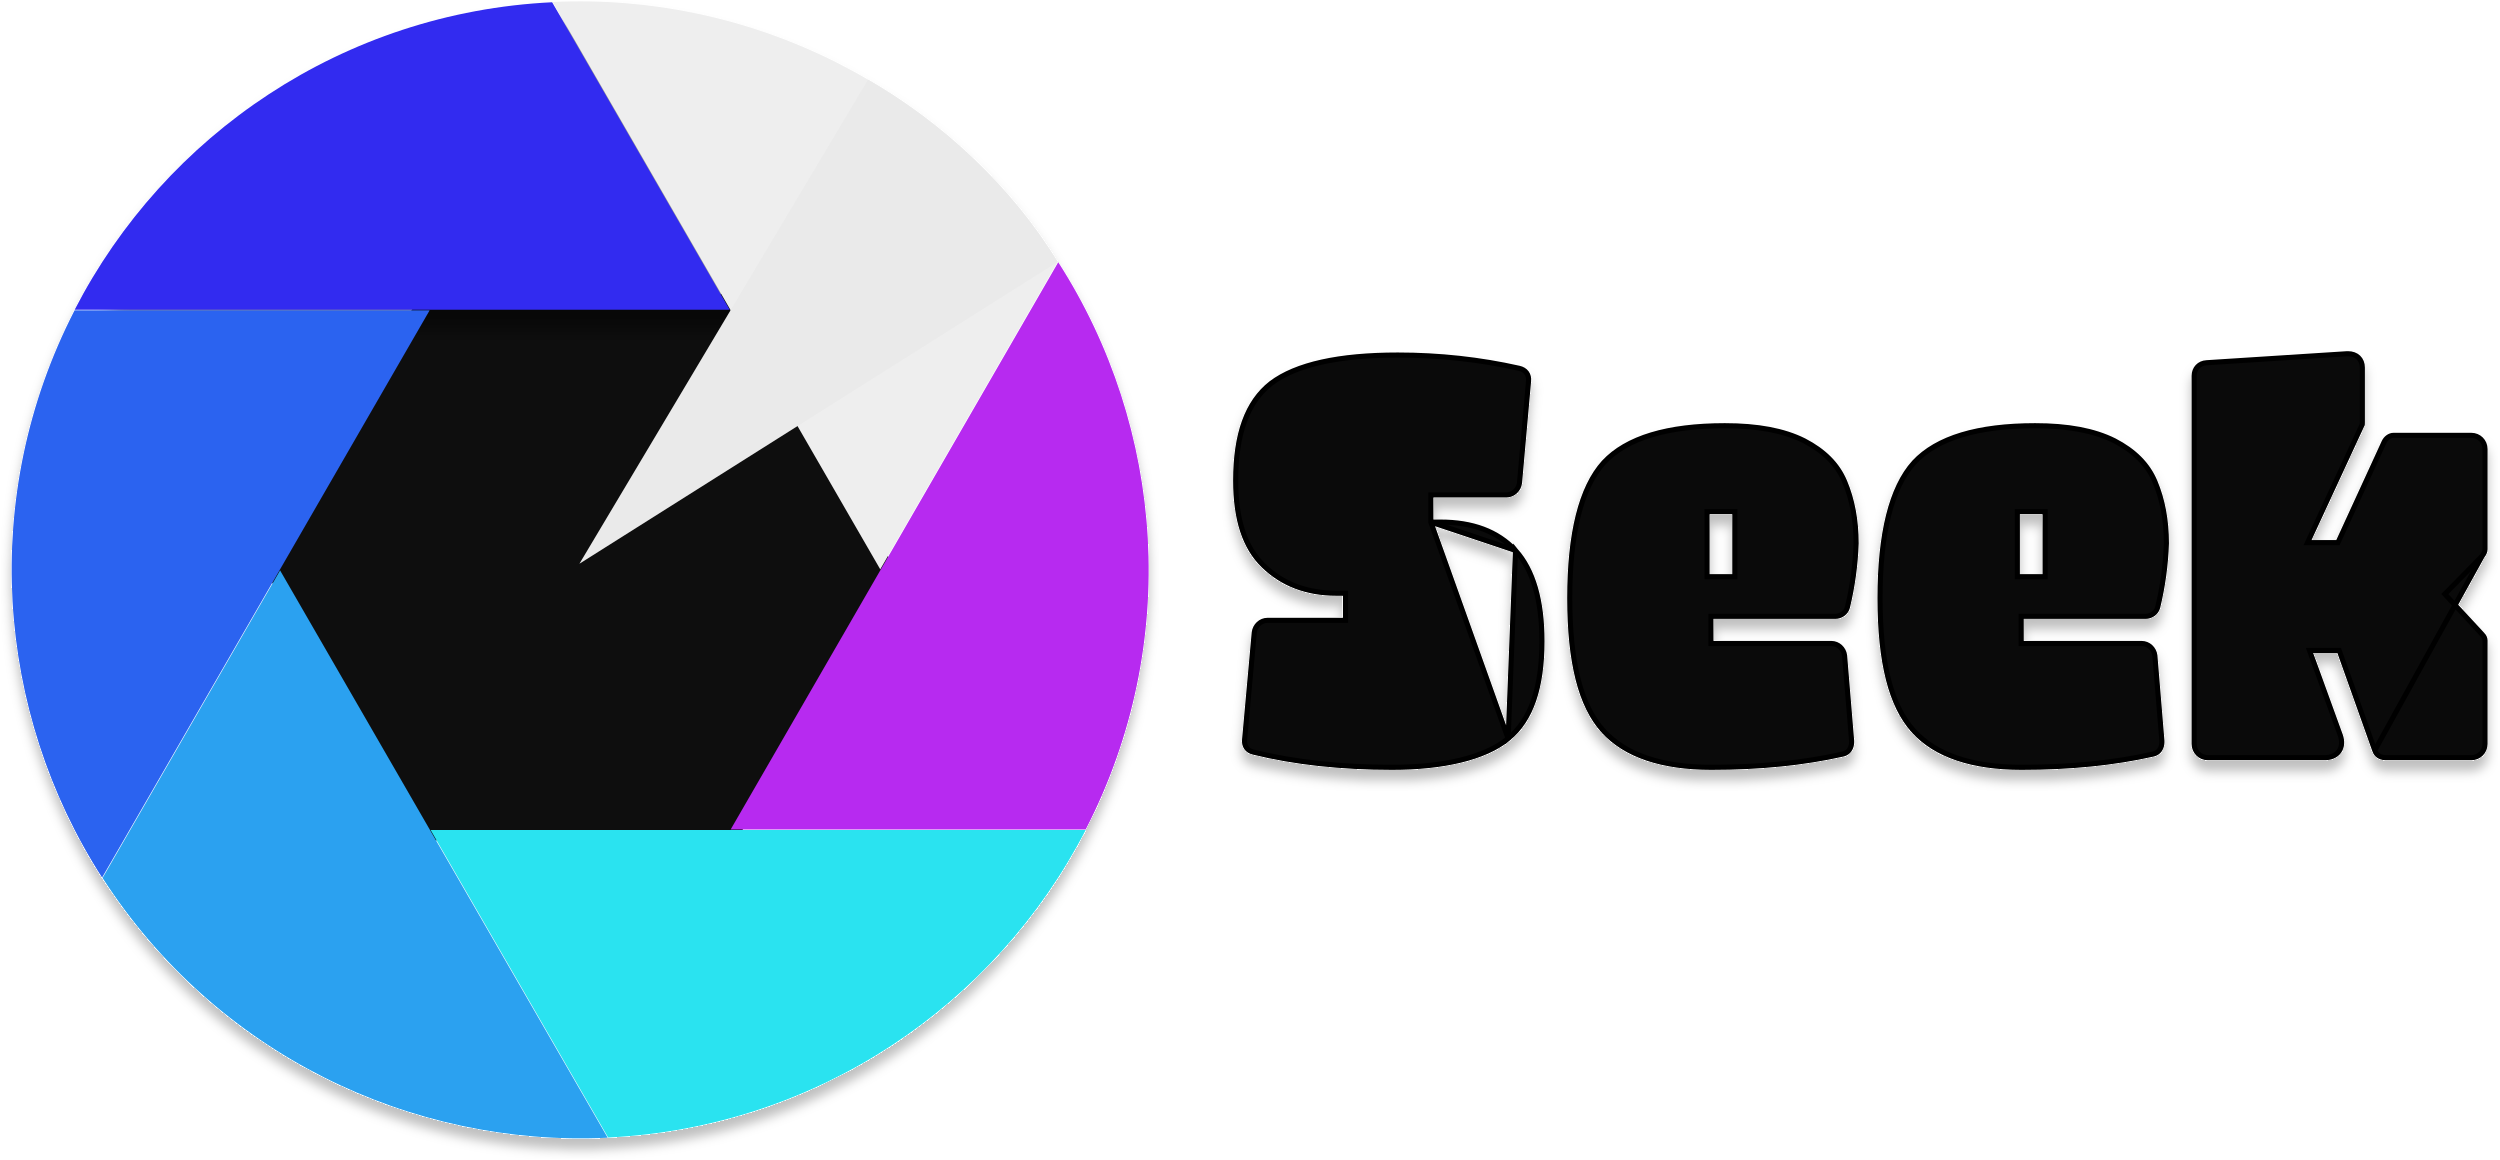
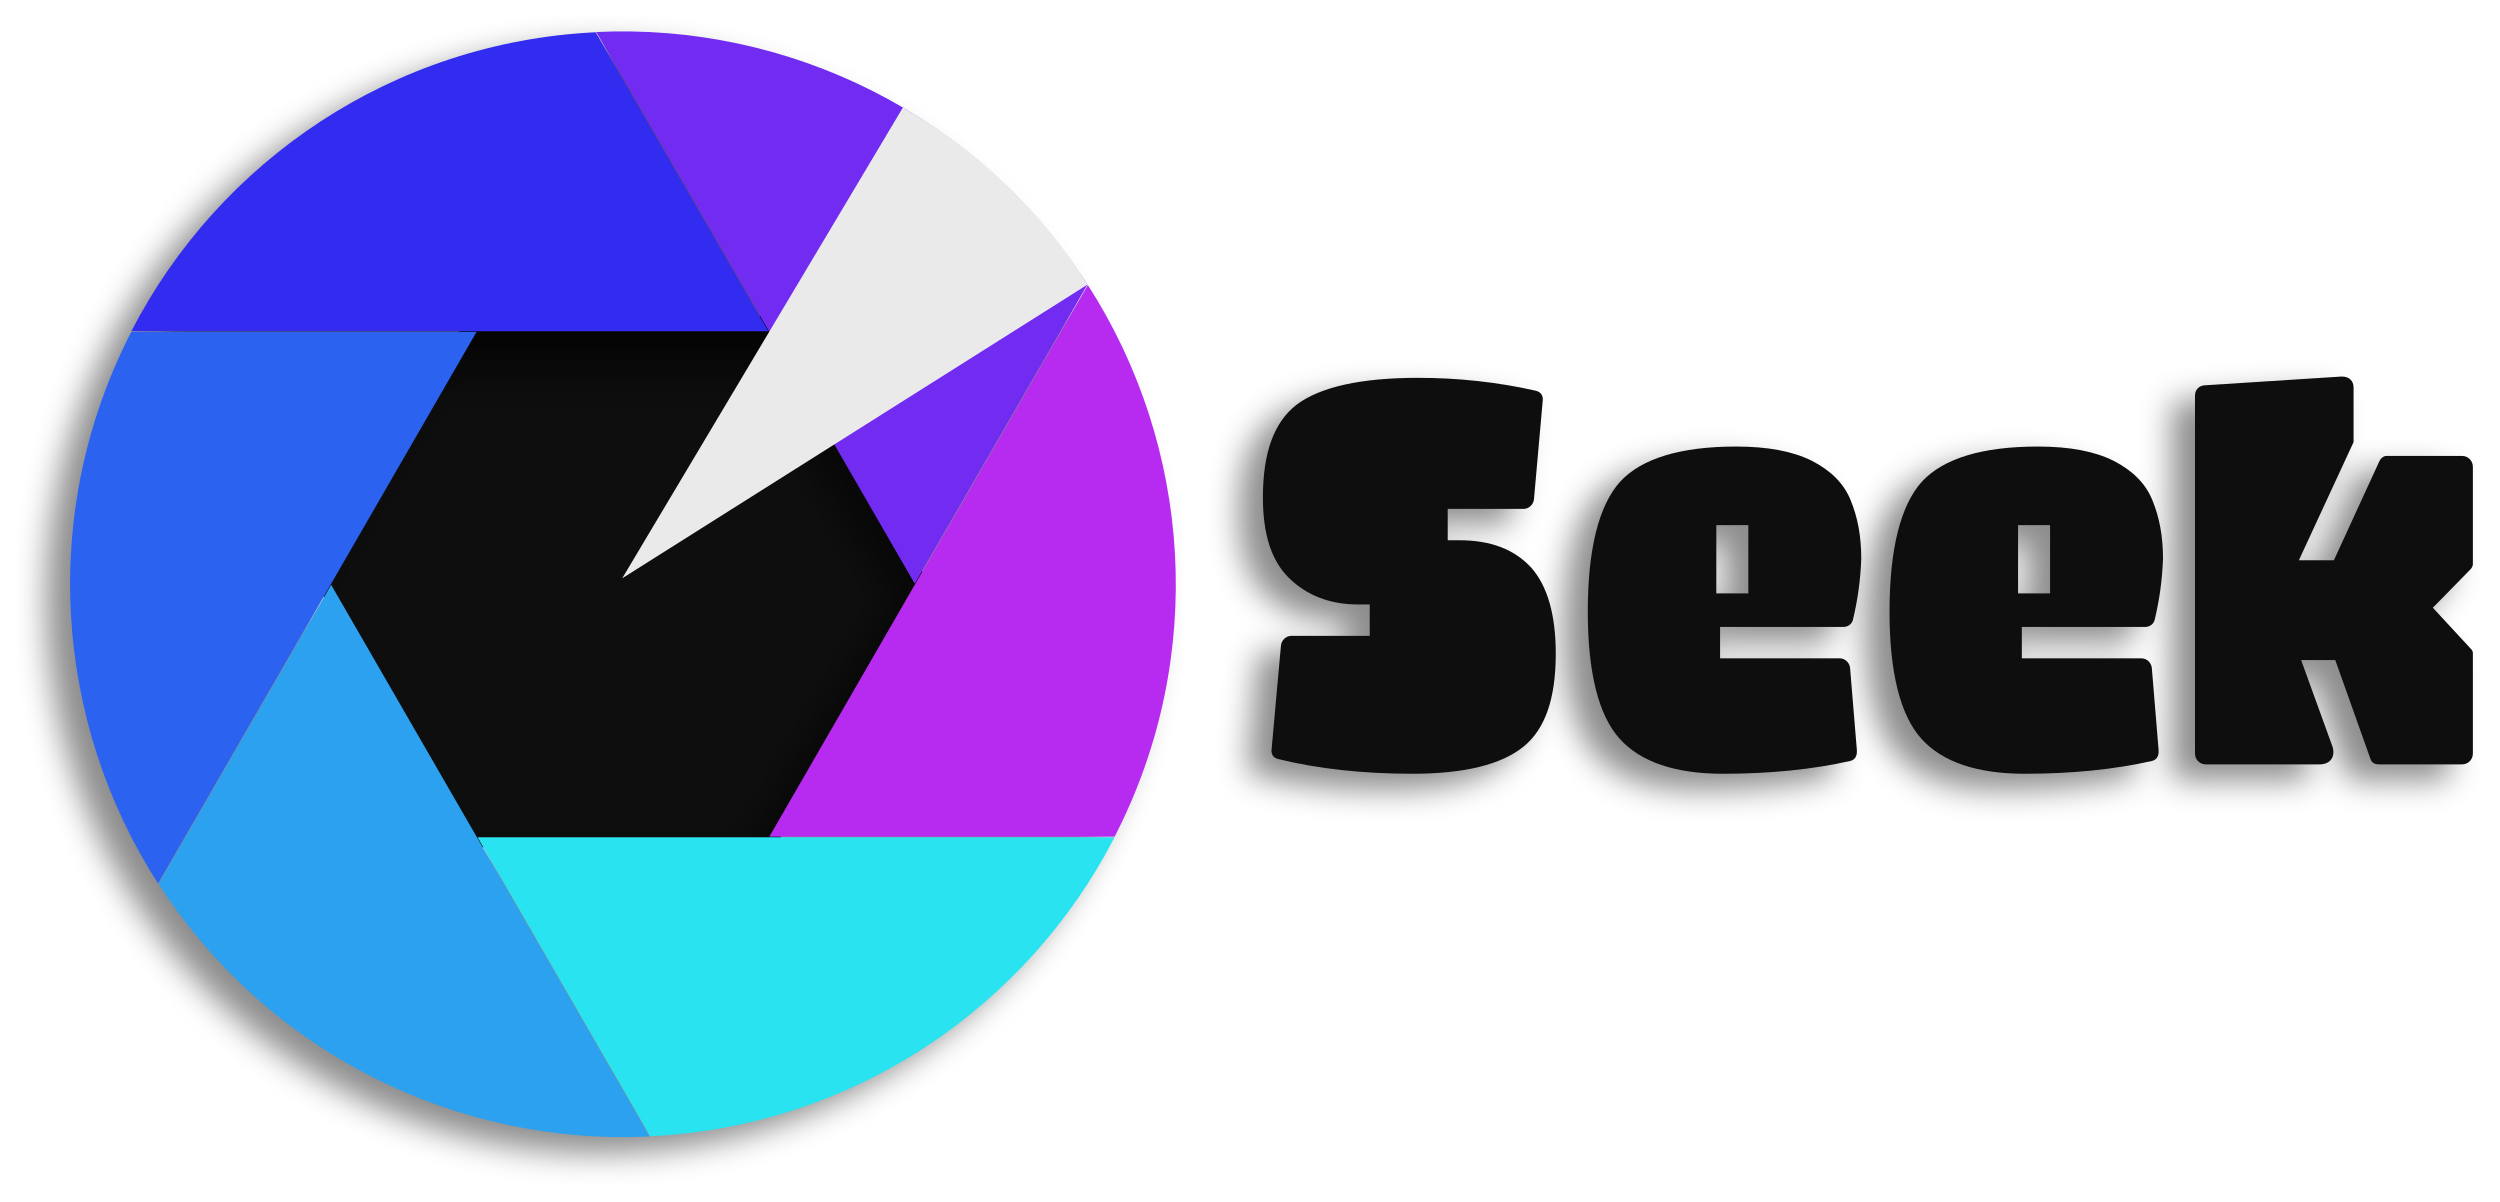
- <svg xmlns="http://www.w3.org/2000/svg" width="992" height="460" viewBox="0 0 992 460" fill="none">
-   <g filter="url(#filter0_d_503_702)">
-     <path d="M292.234 116.643H167.042L104.445 225.055L167.042 333.468H292.234L354.815 225.055L292.234 116.643Z" fill="#0E0E0E" />
-     <g filter="url(#filter1_d_503_702)">
-       <path d="M219.091 0.892C136.393 4.893 65.446 53.351 29.625 122.906H29.672H289.547L219.091 0.892Z" fill="#322BF0" />
+ <svg xmlns="http://www.w3.org/2000/svg" width="645" height="310" viewBox="0 0 645 310" fill="none">
+   <path d="M199.937 81.507H120.783L81.206 150.057L120.783 218.606H199.937L239.514 150.057L199.937 81.507Z" fill="#0E0E0E" />
+   <g filter="url(#filter0_d_958_54)">
+     <g filter="url(#filter1_d_958_54)">
+       <path d="M153.694 8.321C101.398 10.853 56.542 41.49 33.886 85.472L33.916 85.472H198.237L153.694 8.321Z" fill="#322BF0" />
    </g>
-     <path d="M29.593 123.143C-8.3 196.763 -1.8 282.433 40.522 348.24V348.193L170.475 123.143H29.593Z" fill="#2B63F0" />
-     <path d="M40.696 348.367C85.516 417.985 162.947 455.198 241.105 451.45V451.403L111.136 226.337L40.696 348.351V348.367Z" fill="#2BA1F0" />
-     <path d="M241.31 451.37C324.023 447.369 394.954 398.911 430.791 329.356H430.744H170.869L241.31 451.37Z" fill="#2AE3F0" />
-     <path d="M430.823 329.12C468.717 255.485 462.217 169.83 419.895 104.023V104.07L289.926 329.136H430.823V329.12Z" fill="#B72AF0" />
-     <path d="M419.706 103.896C374.886 34.262 297.455 -2.951 219.312 0.797V0.844L349.281 225.91L419.722 103.896H419.706Z" fill="#EEEEEE" />
-     <path d="M419.705 103.896L229.907 223.696L344.441 31.605C373.857 48.385 401.597 74.132 419.705 103.88" fill="#EAEAEA" />
+     <path d="M33.869 85.616C9.913 132.171 14.018 186.336 40.779 227.947L40.794 227.922L122.954 85.616L33.869 85.616Z" fill="#2B63F0" />
+     <path d="M40.895 228.034C69.235 272.058 118.196 295.586 167.613 293.215L167.598 293.19L85.438 150.884L40.895 228.034Z" fill="#2BA1F0" />
+     <path d="M167.746 293.159C220.042 290.627 264.898 259.99 287.553 216.008H287.524H123.203L167.746 293.159Z" fill="#2AE3F0" />
+     <path d="M287.571 215.864C311.527 169.309 307.423 115.144 280.661 73.533L280.646 73.559L198.486 215.865L287.571 215.864Z" fill="#B72AF0" />
+     <path d="M280.545 73.446C252.205 29.422 203.244 5.894 153.827 8.265L153.842 8.29L236.002 150.596L280.545 73.446Z" fill="#722BF0" />
  </g>
-   <g filter="url(#filter2_d_503_702)">
-     <path d="M601.348 218.42L601.354 218.427C608.383 226.177 611.85 238.354 611.85 254.41C611.85 272.812 607.557 285.592 598.431 293.074L601.348 218.42ZM601.348 218.42L601.341 218.413M601.348 218.42L601.341 218.413M601.341 218.413C594.191 210.821 584.358 207.164 571.485 207.164H567.758M601.341 218.413L567.758 207.164M567.758 207.164V196.389H597.738C600.377 196.389 602.631 194.258 602.94 191.598L602.941 191.585L602.942 191.571L606.517 151.353L606.521 151.308V151.263V151.197C606.657 149.984 606.401 148.852 605.73 147.94C605.05 147.016 604.017 146.414 602.783 146.142C587.303 142.646 571.113 140.883 554.657 140.883C531.33 140.883 514.341 144.58 504.384 152.112L504.378 152.117L504.372 152.122C494.839 159.567 490.316 172.32 490.316 190.69C490.316 206.026 493.873 217.151 501.427 224.459C508.93 231.734 518.621 235.389 530.176 235.389H533.903V246.165H502.91C500.251 246.165 498.02 248.298 497.694 250.948L497.691 250.965L497.69 250.981L493.883 293.186L493.876 293.207L493.865 293.315C493.728 294.563 493.92 295.716 494.557 296.65C495.197 297.588 496.192 298.168 497.391 298.448C513.647 302.456 532.137 304.47 552.364 304.47C572.588 304.47 589.117 300.723 598.43 293.074L567.758 207.164Z" fill="#0A0A0A" stroke="black" stroke-width="2.035" />
-     <path d="M731.931 260.145L731.929 260.125L731.927 260.105C731.6 257.449 729.364 255.337 726.71 255.337H678.891V244.561H728.244C730.441 244.561 732.466 243.115 733.038 241.012L733.041 240.998L733.045 240.985C735.054 232.709 736.218 224.179 736.505 215.617L736.505 215.599L736.505 215.581C736.489 206.423 735.015 198.411 731.95 191.103L731.95 191.101C729.07 184.272 723.766 178.973 715.838 174.872L715.832 174.869L715.825 174.866C707.773 170.848 697.462 168.923 684.405 168.923C661.751 168.923 645.491 173.738 636.403 183.529L636.403 183.529L636.394 183.539C627.347 193.547 622.879 211.773 622.879 237.329C622.879 262.892 627.255 280.005 636.188 289.9L636.943 289.218L636.188 289.9C644.988 299.646 659.501 304.469 679.043 304.469C698.509 304.469 715.761 302.708 731.252 299.209L731.26 299.207C732.903 298.822 733.823 297.788 734.286 296.691C734.728 295.645 734.752 294.562 734.716 293.936L734.716 293.923L734.715 293.911L731.931 260.145ZM677.357 203.015H688.385V228.83H677.357V203.015Z" fill="#0A0A0A" stroke="black" stroke-width="2.035" />
-     <path d="M855.052 260.145L855.051 260.125L855.048 260.104C854.721 257.449 852.485 255.337 849.831 255.337H802.012V244.561H851.365C853.562 244.561 855.587 243.115 856.159 241.012L856.162 240.998L856.166 240.985C858.175 232.709 859.339 224.179 859.626 215.617L859.626 215.599L859.626 215.581C859.61 206.423 858.137 198.411 855.071 191.103L855.071 191.101C852.191 184.272 846.887 178.973 838.959 174.872L838.953 174.869L838.946 174.866C830.894 170.848 820.583 168.923 807.526 168.923C784.872 168.923 768.612 173.738 759.524 183.529L759.524 183.529L759.515 183.539C750.469 193.547 746 211.773 746 237.329C746 262.892 750.376 280.005 759.309 289.9L760.065 289.218L759.309 289.9C768.109 299.646 782.622 304.469 802.165 304.469C821.63 304.469 838.898 302.708 854.373 299.209L854.381 299.207C856.024 298.822 856.944 297.788 857.407 296.691C857.849 295.645 857.873 294.562 857.837 293.936L857.837 293.923L857.836 293.911L855.052 260.145ZM800.478 203.015H811.506V228.83H800.478V203.015Z" fill="#0A0A0A" stroke="black" stroke-width="2.035" />
-     <path d="M984.962 220.574L984.924 220.613L972.588 233.202L972.586 233.204L970.105 235.723L972.514 238.33L972.514 238.331L985.008 251.837L985.032 251.864L985.055 251.892L985.083 251.927L985.106 251.95L985.107 251.95C985.674 252.518 986.053 253.355 986.053 254.157V295.197C986.053 298.242 983.652 300.643 980.607 300.643H946.7C945.143 300.643 944.073 300.144 943.361 299.463C942.677 298.808 942.414 298.066 942.309 297.768L984.962 220.574ZM984.962 220.574L984.996 220.532C985.604 219.762 986.053 218.847 986.053 217.956V178.196C986.053 175.151 983.652 172.751 980.607 172.751H949.768C948.191 172.751 946.692 173.923 946.013 175.398L946.012 175.4L928.679 213.15L928.679 213.15L927.686 215.309H915.633L918.08 210.017L918.08 210.016L937.194 168.737L937.251 168.624L937.34 168.446L937.355 168.248C937.374 168.002 937.374 167.701 937.374 167.506V167.489V145.823C937.374 144.232 936.828 142.84 935.784 141.849C934.745 140.862 933.306 140.361 931.675 140.361H931.406H931.374L931.341 140.363L875.572 143.937C875.57 143.937 875.568 143.937 875.566 143.937C872.674 144.095 870.639 146.247 870.639 149.128V295.197C870.639 298.244 873.042 300.643 876.101 300.643H922.487C924.832 300.643 926.9 299.814 928.109 298.11C929.335 296.388 929.434 294.122 928.653 291.832L928.65 291.823L928.646 291.813L918.224 263.077L918.224 263.077L916.411 258.084H928.175L929.056 260.555L929.056 260.556L942.308 297.765L942.309 297.767L984.962 220.574Z" fill="#0A0A0A" stroke="black" stroke-width="2.035" />
+   <path d="M280.545 73.446L160.531 149.201L232.951 27.743C251.554 38.352 269.09 54.631 280.545 73.446Z" fill="#EAEAEA" />
+   <g filter="url(#filter2_d_958_54)">
+     <path d="M394.92 146.3C390.55 141.66 384.52 139.39 376.51 139.39H373.51V131.29H393.11C394.43 131.29 395.6 130.21 395.76 128.83L398.02 103.4V103.32C398.18 102.03 397.48 101.08 396.16 100.79C386.42 98.59 376.23 97.48 365.87 97.48C351.15 97.48 340.59 99.82 334.47 104.45C328.67 108.98 325.83 116.8 325.83 128.33C325.83 137.94 328.06 144.77 332.66 149.22C337.27 153.69 343.23 155.95 350.39 155.95H353.39V164.05H333.15C331.82 164.05 330.66 165.13 330.49 166.51L328.08 193.23L328.07 193.26V193.29C327.92 194.66 328.52 195.54 329.81 195.84C340.03 198.36 351.67 199.63 364.42 199.63C377.77 199.63 387.43 197.26 393.14 192.57C398.69 188.02 401.39 180.18 401.39 168.62C401.39 158.54 399.21 151.03 394.92 146.3Z" fill="#0E0E0E" />
+     <path d="M477.32 172.3C477.15 170.92 475.99 169.85 474.66 169.85H443.78V161.75H475.63C476.75 161.75 477.76 161.01 478.04 159.98C479.3 154.79 480.03 149.44 480.21 144.07C480.2 138.35 479.28 133.37 477.38 128.84C475.63 124.69 472.4 121.44 467.49 118.9C462.52 116.42 456.11 115.21 447.91 115.21C433.64 115.21 423.59 118.25 418.03 124.24C412.48 130.38 409.65 141.69 409.65 157.82C409.65 173.52 412.42 184.56 417.9 190.63C423.29 196.6 432.25 199.63 444.52 199.63C456.6 199.63 467.65 198.52 477.39 196.32C479.01 195.94 479.12 194.35 479.08 193.65L477.32 172.3ZM442.81 135.48H451.07V153.09H442.81V135.48Z" fill="#0E0E0E" />
+     <path d="M555.17 172.3C555 170.92 553.84 169.85 552.51 169.85H521.63V161.75H553.48C554.6 161.75 555.61 161.01 555.89 159.98C557.15 154.79 557.88 149.44 558.06 144.07C558.05 138.35 557.13 133.37 555.23 128.84C553.48 124.69 550.25 121.44 545.34 118.9C540.37 116.42 533.96 115.21 525.76 115.21C511.49 115.21 501.44 118.25 495.88 124.24C490.33 130.38 487.5 141.69 487.5 157.82C487.5 173.52 490.27 184.56 495.75 190.63C501.14 196.6 510.1 199.63 522.37 199.63C534.45 199.63 545.51 198.52 555.24 196.32C556.86 195.94 556.97 194.35 556.93 193.65L555.17 172.3ZM520.66 135.48H528.92V153.09H520.66V135.48Z" fill="#0E0E0E" />
+     <path d="M637.47 146.8C637.81 146.37 638 145.93 638 145.57V120.43C638 118.86 636.77 117.63 635.2 117.63H615.7C615.01 117.63 614.26 118.17 613.91 118.93L602.95 142.8L602.15 144.54H593.11L595.08 140.28L607.17 114.17L607.21 114.09C607.22 113.96 607.22 113.79 607.22 113.66V99.96C607.22 98.25 606.06 97.15 604.26 97.15H604.09L568.82 99.41C567.33 99.49 566.31 100.57 566.31 102.05V194.41C566.31 195.98 567.54 197.21 569.12 197.21H598.45C599.79 197.21 600.87 196.74 601.48 195.88C602.1 195.01 602.19 193.81 601.74 192.49L595.15 174.32L593.69 170.3H602.5L603.21 172.29L611.59 195.82C611.71 196.16 612.09 197.21 613.76 197.21H635.2C636.77 197.21 638 195.98 638 194.41V168.46C638 168.14 637.84 167.77 637.59 167.52L637.55 167.48L637.51 167.43L629.61 158.89L627.67 156.79L629.67 154.76L637.47 146.8Z" fill="#0E0E0E" />
  </g>
  <defs>
-     <filter id="filter0_d_503_702" x="0.554" y="0.539" width="459.31" height="459.309" filterUnits="userSpaceOnUse" color-interpolation-filters="sRGB">
+     <filter id="filter0_d_958_54" x="4.082" y="4.102" width="301.277" height="301.277" filterUnits="userSpaceOnUse" color-interpolation-filters="sRGB">
      <feFlood flood-opacity="0" result="BackgroundImageFix" />
      <feColorMatrix in="SourceAlpha" type="matrix" values="0 0 0 0 0 0 0 0 0 0 0 0 0 0 0 0 0 0 127 0" result="hardAlpha" />
-       <feOffset dy="4.07" />
-       <feGaussianBlur stdDeviation="2.035" />
-       <feComposite in2="hardAlpha" operator="out" />
-       <feColorMatrix type="matrix" values="0 0 0 0 0 0 0 0 0 0 0 0 0 0 0 0 0 0 0.25 0" />
-       <feBlend mode="normal" in2="BackgroundImageFix" result="effect1_dropShadow_503_702" />
-       <feBlend mode="normal" in="SourceGraphic" in2="effect1_dropShadow_503_702" result="shape" />
+       <feOffset dx="-6" dy="4" />
+       <feGaussianBlur stdDeviation="4" />
+       <feColorMatrix type="matrix" values="0 0 0 0 0 0 0 0 0 0 0 0 0 0 0 0 0 0 0.45 0" />
+       <feBlend mode="normal" in2="BackgroundImageFix" result="effect1_dropShadow_958_54" />
+       <feBlend mode="normal" in="SourceGraphic" in2="effect1_dropShadow_958_54" result="shape" />
    </filter>
-     <filter id="filter1_d_503_702" x="29.625" y="0.892" width="277.319" height="136.248" filterUnits="userSpaceOnUse" color-interpolation-filters="sRGB">
+     <filter id="filter1_d_958_54" x="33.886" y="8.321" width="175.35" height="86.15" filterUnits="userSpaceOnUse" color-interpolation-filters="sRGB">
      <feFlood flood-opacity="0" result="BackgroundImageFix" />
      <feColorMatrix in="SourceAlpha" type="matrix" values="0 0 0 0 0 0 0 0 0 0 0 0 0 0 0 0 0 0 127 0" result="hardAlpha" />
-       <feOffset dx="11.071" dy="7.908" />
-       <feGaussianBlur stdDeviation="3.163" />
+       <feOffset dx="7" dy="5" />
+       <feGaussianBlur stdDeviation="2" />
      <feColorMatrix type="matrix" values="0 0 0 0 0 0 0 0 0 0 0 0 0 0 0 0 0 0 0.43 0" />
-       <feBlend mode="normal" in2="BackgroundImageFix" result="effect1_dropShadow_503_702" />
-       <feBlend mode="normal" in="SourceGraphic" in2="effect1_dropShadow_503_702" result="shape" />
+       <feBlend mode="normal" in2="BackgroundImageFix" result="effect1_dropShadow_958_54" />
+       <feBlend mode="normal" in="SourceGraphic" in2="effect1_dropShadow_958_54" result="shape" />
    </filter>
-     <filter id="filter2_d_503_702" x="485.228" y="139.344" width="505.912" height="174.284" filterUnits="userSpaceOnUse" color-interpolation-filters="sRGB">
+     <filter id="filter2_d_958_54" x="311.83" y="93.15" width="328.17" height="118.48" filterUnits="userSpaceOnUse" color-interpolation-filters="sRGB">
      <feFlood flood-opacity="0" result="BackgroundImageFix" />
      <feColorMatrix in="SourceAlpha" type="matrix" values="0 0 0 0 0 0 0 0 0 0 0 0 0 0 0 0 0 0 127 0" result="hardAlpha" />
-       <feOffset dy="4.07" />
-       <feGaussianBlur stdDeviation="2.035" />
-       <feComposite in2="hardAlpha" operator="out" />
-       <feColorMatrix type="matrix" values="0 0 0 0 0 0 0 0 0 0 0 0 0 0 0 0 0 0 0.25 0" />
-       <feBlend mode="normal" in2="BackgroundImageFix" result="effect1_dropShadow_503_702" />
-       <feBlend mode="normal" in="SourceGraphic" in2="effect1_dropShadow_503_702" result="shape" />
+       <feOffset dx="-6" dy="4" />
+       <feGaussianBlur stdDeviation="4" />
+       <feColorMatrix type="matrix" values="0 0 0 0 0 0 0 0 0 0 0 0 0 0 0 0 0 0 0.45 0" />
+       <feBlend mode="normal" in2="BackgroundImageFix" result="effect1_dropShadow_958_54" />
+       <feBlend mode="normal" in="SourceGraphic" in2="effect1_dropShadow_958_54" result="shape" />
    </filter>
  </defs>
</svg>
